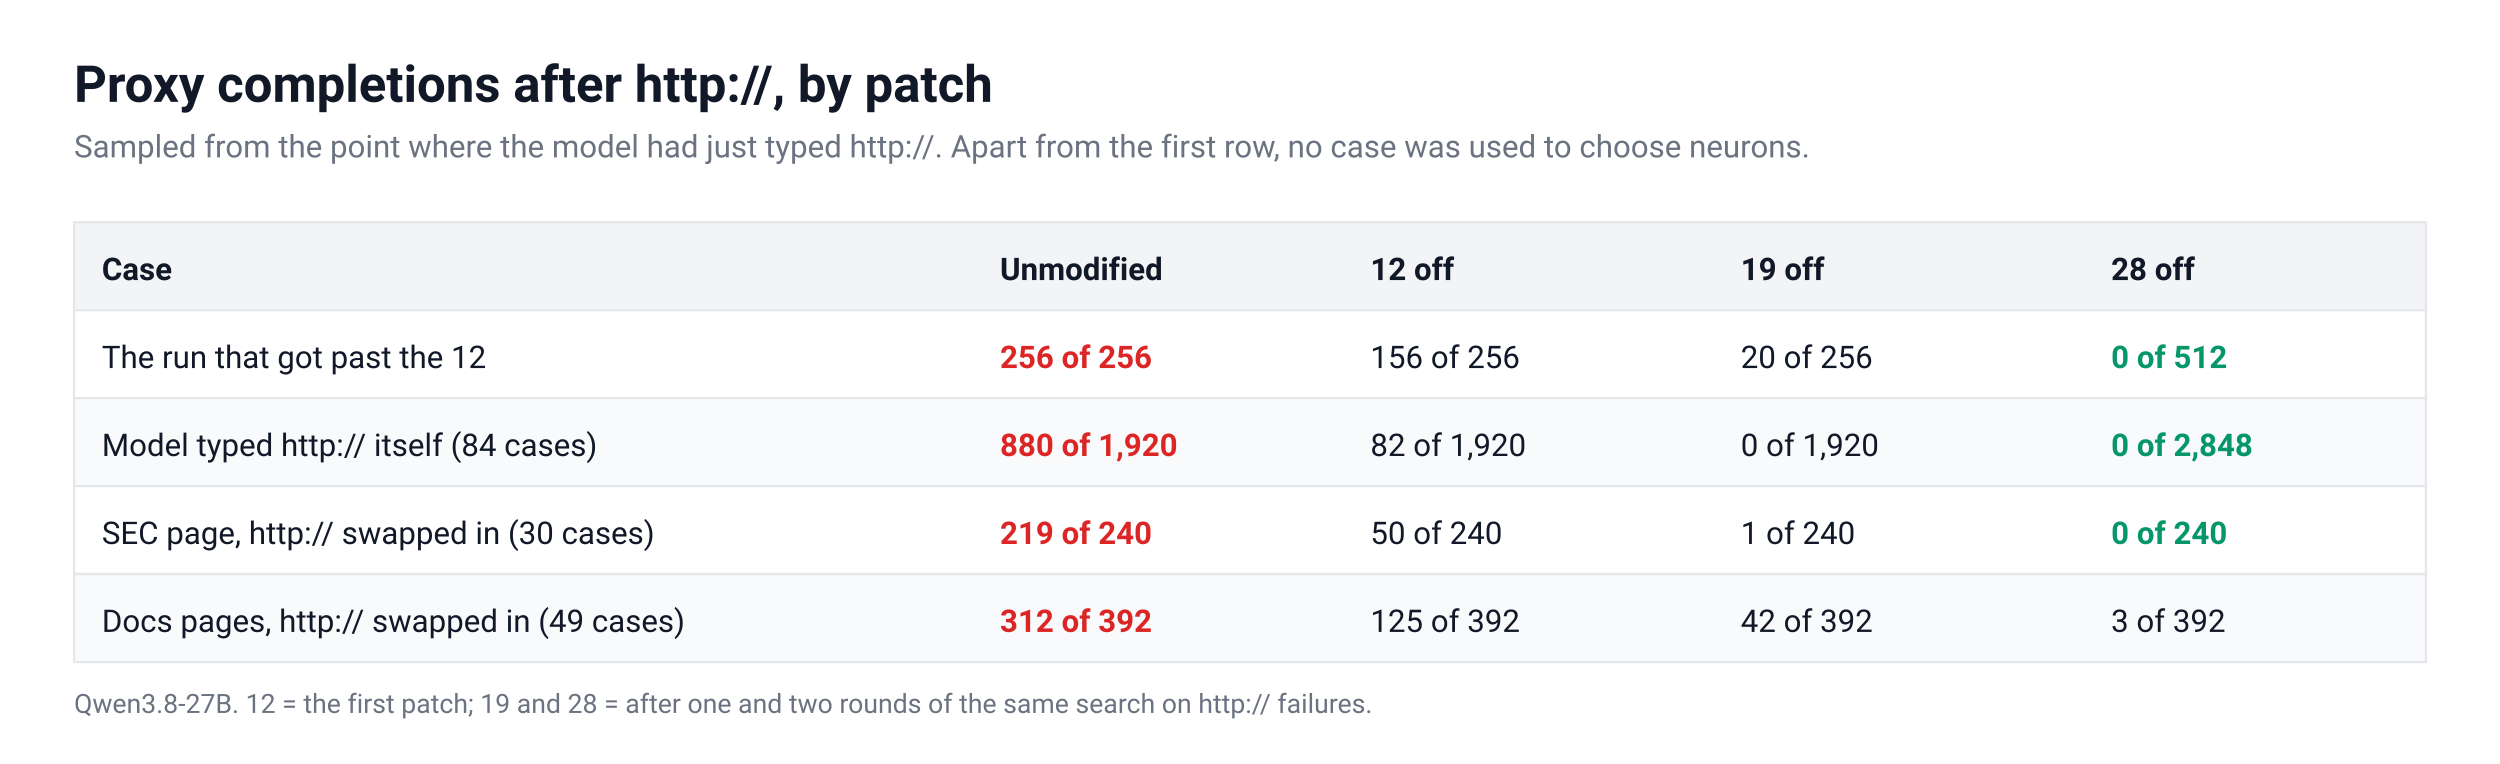
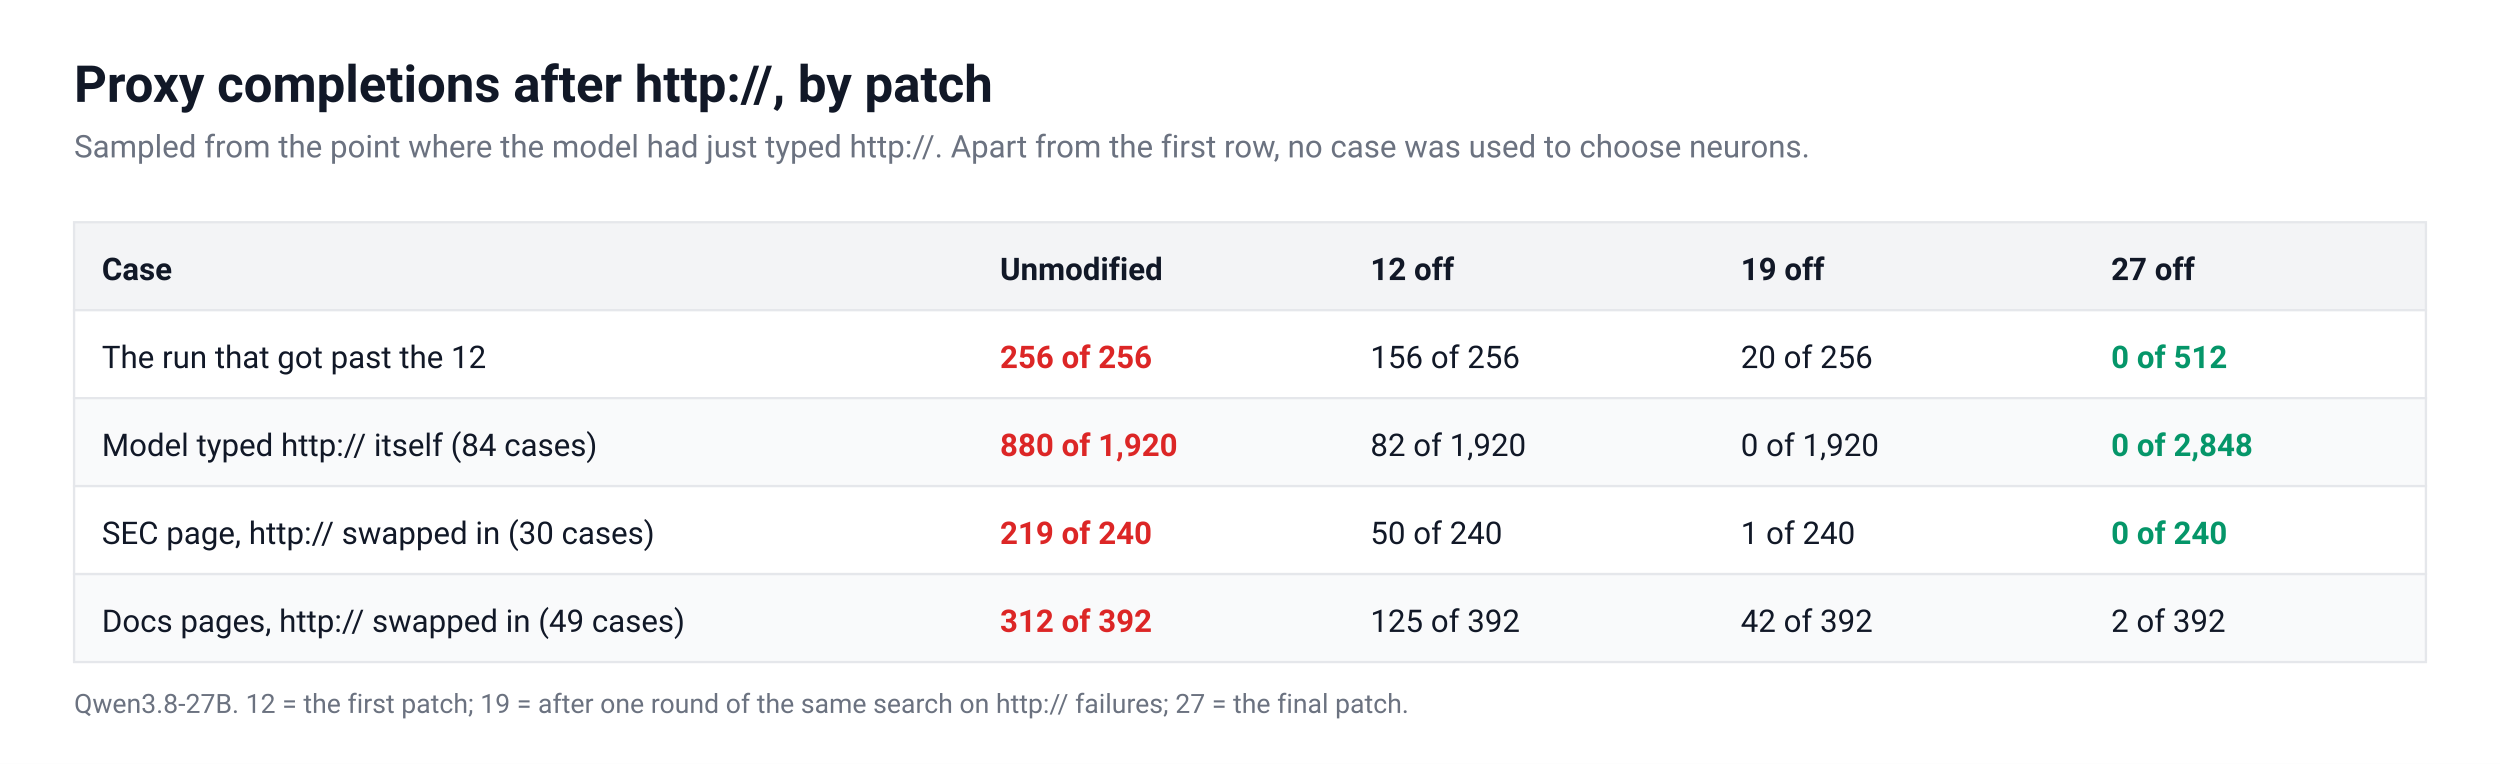
<svg xmlns="http://www.w3.org/2000/svg" viewBox="0 0 1080 330" width="1080" height="330" font-family="-apple-system, BlinkMacSystemFont, 'Segoe UI', Roboto, Helvetica, Arial, sans-serif" role="img" aria-label="Proxy completions after http://">
  <rect width="1080" height="330" fill="#ffffff" />
  <text x="32" y="44" font-size="22" fill="#111827" font-weight="700" text-anchor="start">Proxy completions after http://, by patch</text>
  <text x="32" y="68" font-size="13.5" fill="#6b7280" font-weight="400" text-anchor="start">Sampled from the point where the model had just typed http://. Apart from the first row, no case was used to choose neurons.</text>
  <rect x="32" y="96" width="1016" height="38" fill="#f3f4f6" stroke="#e5e7eb" />
  <text x="44" y="121" font-size="13.5" fill="#111827" font-weight="700" text-anchor="start">Case</text>
  <text x="432" y="121" font-size="13.5" fill="#111827" font-weight="700" text-anchor="start">Unmodified</text>
  <text x="592" y="121" font-size="13.5" fill="#111827" font-weight="700" text-anchor="start">12 off</text>
  <text x="752" y="121" font-size="13.5" fill="#111827" font-weight="700" text-anchor="start">19 off</text>
-   <text x="912" y="121" font-size="13.5" fill="#111827" font-weight="700" text-anchor="start">28 off</text>
+   <text x="912" y="121" font-size="13.5" fill="#111827" font-weight="700" text-anchor="start">27 off</text>
  <rect x="32" y="134" width="1016" height="38" fill="#ffffff" stroke="#e5e7eb" />
  <text x="44" y="159" font-size="13.5" fill="#111827" font-weight="400" text-anchor="start">The run that got past the 12</text>
  <text x="432" y="159" font-size="13.5" fill="#dc2626" font-weight="700" text-anchor="start">256 of 256</text>
  <text x="592" y="159" font-size="13.5" fill="#111827" font-weight="400" text-anchor="start">156 of 256</text>
  <text x="752" y="159" font-size="13.5" fill="#111827" font-weight="400" text-anchor="start">20 of 256</text>
  <text x="912" y="159" font-size="13.5" fill="#059669" font-weight="700" text-anchor="start">0 of 512</text>
  <rect x="32" y="172" width="1016" height="38" fill="#f9fafb" stroke="#e5e7eb" />
  <text x="44" y="197" font-size="13.5" fill="#111827" font-weight="400" text-anchor="start">Model typed http:// itself (84 cases)</text>
  <text x="432" y="197" font-size="13.5" fill="#dc2626" font-weight="700" text-anchor="start">880 of 1,920</text>
  <text x="592" y="197" font-size="13.5" fill="#111827" font-weight="400" text-anchor="start">82 of 1,920</text>
  <text x="752" y="197" font-size="13.5" fill="#111827" font-weight="400" text-anchor="start">0 of 1,920</text>
  <text x="912" y="197" font-size="13.5" fill="#059669" font-weight="700" text-anchor="start">0 of 2,848</text>
  <rect x="32" y="210" width="1016" height="38" fill="#ffffff" stroke="#e5e7eb" />
  <text x="44" y="235" font-size="13.5" fill="#111827" font-weight="400" text-anchor="start">SEC page, http:// swapped in (30 cases)</text>
  <text x="432" y="235" font-size="13.5" fill="#dc2626" font-weight="700" text-anchor="start">219 of 240</text>
  <text x="592" y="235" font-size="13.5" fill="#111827" font-weight="400" text-anchor="start">50 of 240</text>
  <text x="752" y="235" font-size="13.5" fill="#111827" font-weight="400" text-anchor="start">1 of 240</text>
  <text x="912" y="235" font-size="13.5" fill="#059669" font-weight="700" text-anchor="start">0 of 240</text>
  <rect x="32" y="248" width="1016" height="38" fill="#f9fafb" stroke="#e5e7eb" />
  <text x="44" y="273" font-size="13.5" fill="#111827" font-weight="400" text-anchor="start">Docs pages, http:// swapped in (49 cases)</text>
  <text x="432" y="273" font-size="13.5" fill="#dc2626" font-weight="700" text-anchor="start">312 of 392</text>
  <text x="592" y="273" font-size="13.5" fill="#111827" font-weight="400" text-anchor="start">125 of 392</text>
  <text x="752" y="273" font-size="13.5" fill="#111827" font-weight="400" text-anchor="start">42 of 392</text>
-   <text x="912" y="273" font-size="13.5" fill="#111827" font-weight="400" text-anchor="start">3 of 392</text>
-   <text x="32" y="308" font-size="11.5" fill="#6b7280" font-weight="400" text-anchor="start">Qwen3.8-27B. 12 = the first patch; 19 and 28 = after one and two rounds of the same search on http:// failures.</text>
+   <text x="912" y="273" font-size="13.5" fill="#111827" font-weight="400" text-anchor="start">2 of 392</text>
+   <text x="32" y="308" font-size="11.5" fill="#6b7280" font-weight="400" text-anchor="start">Qwen3.8-27B. 12 = the first patch; 19 = after one round of the same search on http:// failures; 27 = the final patch.</text>
</svg>
